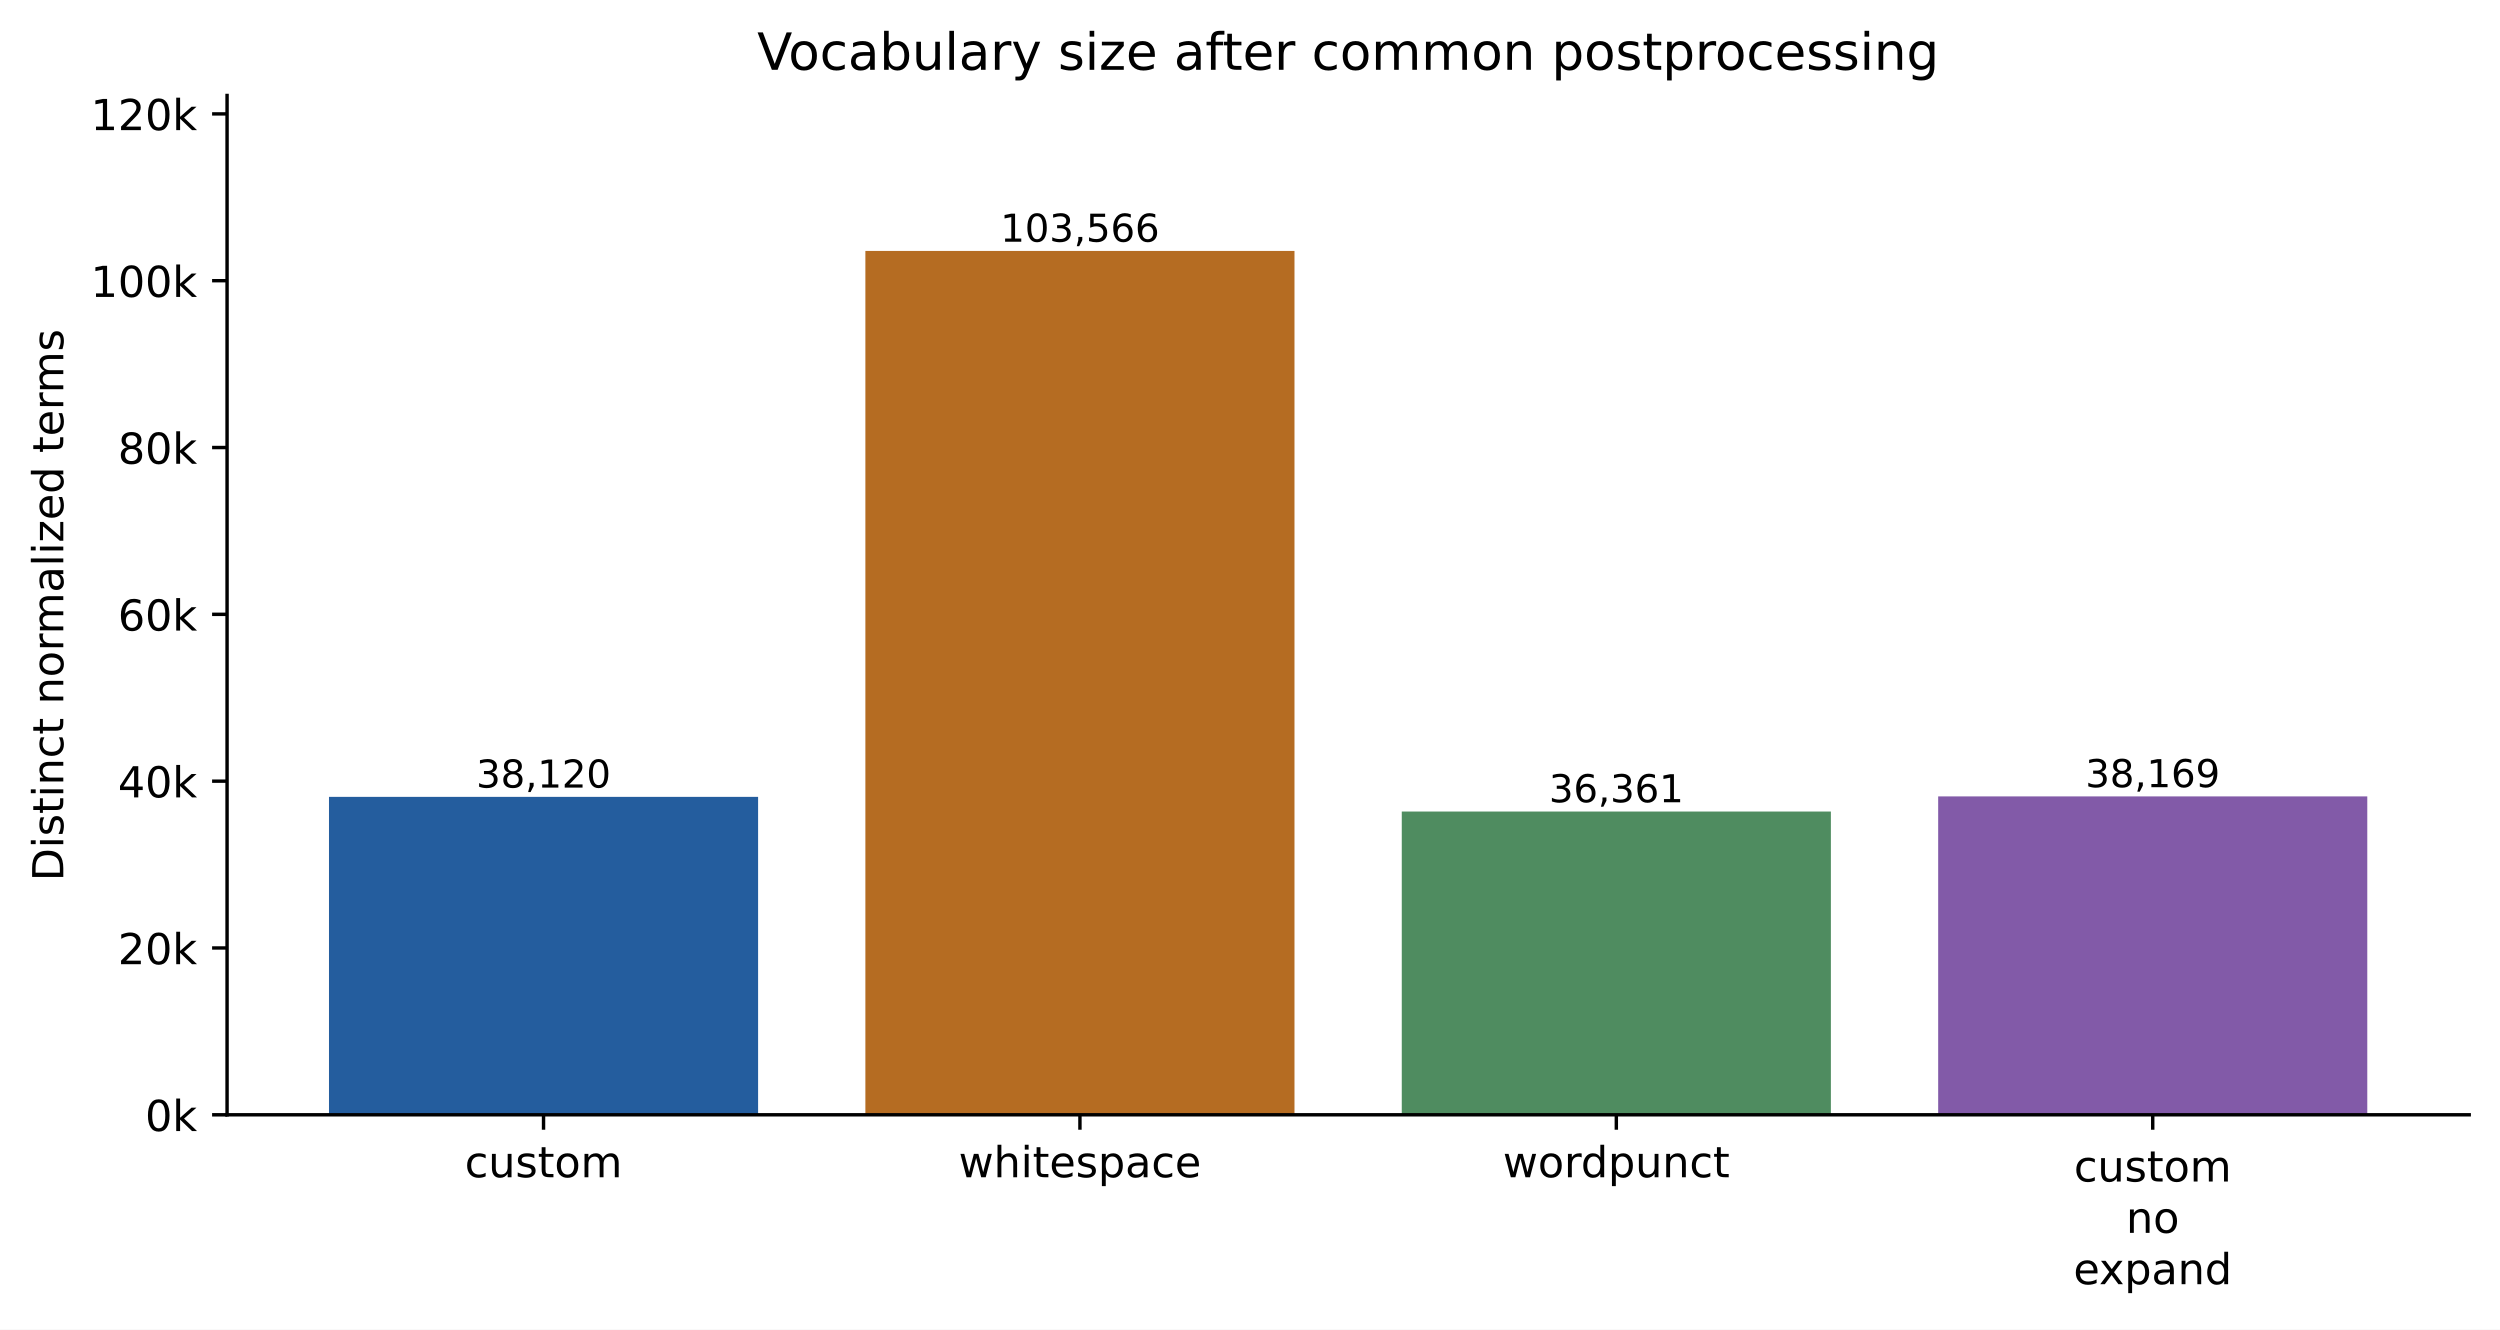
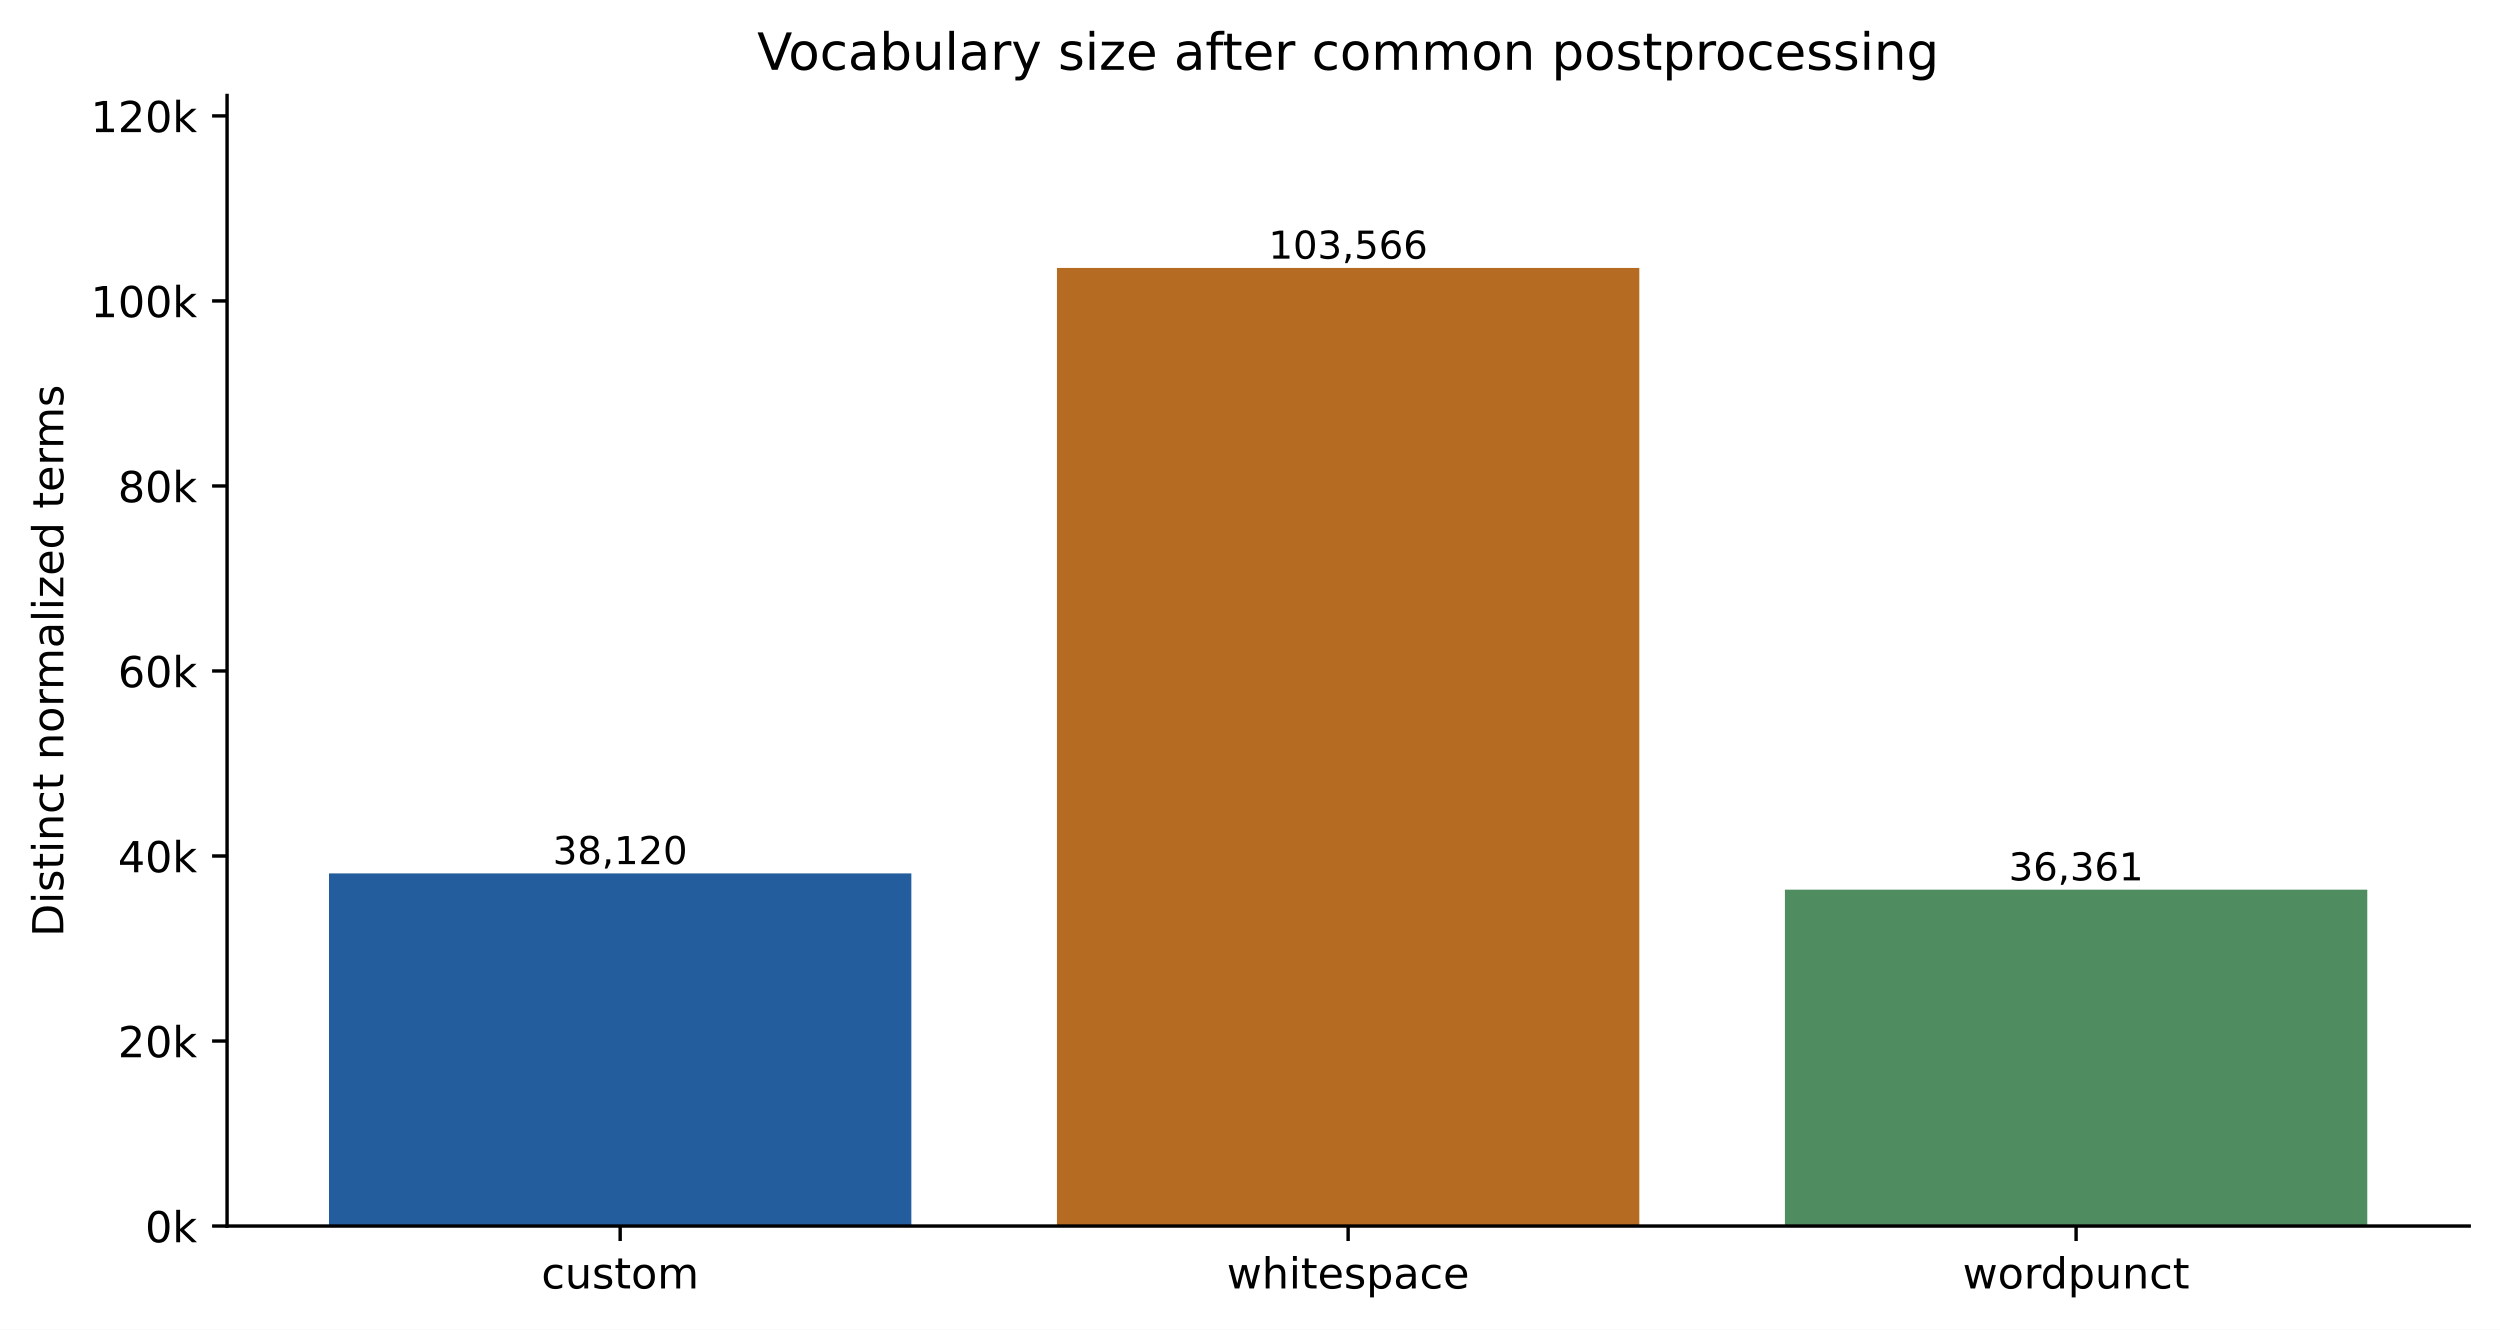
<svg xmlns="http://www.w3.org/2000/svg" xmlns:xlink="http://www.w3.org/1999/xlink" width="584.4pt" height="310.8pt" viewBox="0 0 584.4 310.8" version="1.1">
  <defs>
    <style type="text/css">*{stroke-linejoin: round; stroke-linecap: butt}</style>
  </defs>
  <g id="figure_1">
    <g id="patch_1">
      <path d="M 0 310.8  L 584.4 310.8  L 584.4 0  L 0 0  z " style="fill: #ffffff" />
    </g>
    <g id="axes_1">
      <g id="patch_2">
-         <path d="M 53.079 260.593  L 577.2 260.593  L 577.2 22.318  L 53.079 22.318  z " style="fill: #ffffff" />
+         <path d="M 53.079 286.599  L 577.2 286.599  L 577.2 22.318  L 53.079 22.318  z " style="fill: #ffffff" />
      </g>
      <g id="patch_3">
-         <path d="M 76.903 260.593  L 177.213 260.593  L 177.213 186.268  L 76.903 186.268  z " clip-path="url(#pa00df9e2a7)" style="fill: #245d9e" />
+         <path d="M 76.903 286.599  L 213.038 286.599  L 213.038 204.162  L 76.903 204.162  z " clip-path="url(#paa622f63ce)" style="fill: #245d9e" />
      </g>
      <g id="patch_4">
-         <path d="M 202.29 260.593  L 302.6 260.593  L 302.6 58.665  L 202.29 58.665  z " clip-path="url(#pa00df9e2a7)" style="fill: #b56c22" />
+         <path d="M 247.072 286.599  L 383.207 286.599  L 383.207 62.632  L 247.072 62.632  z " clip-path="url(#paa622f63ce)" style="fill: #b56c22" />
      </g>
      <g id="patch_5">
-         <path d="M 327.678 260.593  L 427.988 260.593  L 427.988 189.698  L 327.678 189.698  z " clip-path="url(#pa00df9e2a7)" style="fill: #4f8c60" />
-       </g>
-       <g id="patch_6">
-         <path d="M 453.066 260.593  L 553.376 260.593  L 553.376 186.173  L 453.066 186.173  z " clip-path="url(#pa00df9e2a7)" style="fill: #825aa8" />
+         <path d="M 417.241 286.599  L 553.376 286.599  L 553.376 207.966  L 417.241 207.966  z " clip-path="url(#paa622f63ce)" style="fill: #4f8c60" />
      </g>
      <g id="matplotlib.axis_1">
        <g id="xtick_1">
          <g id="line2d_1">
            <defs>
              <path id="m5ba30062c0" d="M 0 0  L 0 3.5  " style="stroke: #000000; stroke-width: 0.8" />
            </defs>
            <g>
-               <use xlink:href="#m5ba30062c0" x="127.058" y="260.593" style="stroke: #000000; stroke-width: 0.8" />
+               <use xlink:href="#m5ba30062c0" x="144.97" y="286.599" style="stroke: #000000; stroke-width: 0.8" />
            </g>
          </g>
          <g id="text_1">
-             <g transform="translate(108.6452 275.1905) scale(0.1 -0.1)">
+             <g transform="translate(126.5577 301.1964) scale(0.1 -0.1)">
              <defs>
                <path id="DejaVuSans-46" d="M 3122 3366  L 3122 2828  Q 2878 2963 2633 3030  Q 2388 3097 2138 3097  Q 1578 3097 1268 2742  Q 959 2388 959 1747  Q 959 1106 1268 751  Q 1578 397 2138 397  Q 2388 397 2633 464  Q 2878 531 3122 666  L 3122 134  Q 2881 22 2623 -34  Q 2366 -91 2075 -91  Q 1284 -91 818 406  Q 353 903 353 1747  Q 353 2603 823 3093  Q 1294 3584 2113 3584  Q 2378 3584 2631 3529  Q 2884 3475 3122 3366  z " transform="scale(0.015625)" />
                <path id="DejaVuSans-58" d="M 544 1381  L 544 3500  L 1119 3500  L 1119 1403  Q 1119 906 1312 657  Q 1506 409 1894 409  Q 2359 409 2629 706  Q 2900 1003 2900 1516  L 2900 3500  L 3475 3500  L 3475 0  L 2900 0  L 2900 538  Q 2691 219 2414 64  Q 2138 -91 1772 -91  Q 1169 -91 856 284  Q 544 659 544 1381  z M 1991 3584  L 1991 3584  z " transform="scale(0.015625)" />
                <path id="DejaVuSans-56" d="M 2834 3397  L 2834 2853  Q 2591 2978 2328 3040  Q 2066 3103 1784 3103  Q 1356 3103 1142 2972  Q 928 2841 928 2578  Q 928 2378 1081 2264  Q 1234 2150 1697 2047  L 1894 2003  Q 2506 1872 2764 1633  Q 3022 1394 3022 966  Q 3022 478 2636 193  Q 2250 -91 1575 -91  Q 1294 -91 989 -36  Q 684 19 347 128  L 347 722  Q 666 556 975 473  Q 1284 391 1588 391  Q 1994 391 2212 530  Q 2431 669 2431 922  Q 2431 1156 2273 1281  Q 2116 1406 1581 1522  L 1381 1569  Q 847 1681 609 1914  Q 372 2147 372 2553  Q 372 3047 722 3315  Q 1072 3584 1716 3584  Q 2034 3584 2315 3537  Q 2597 3491 2834 3397  z " transform="scale(0.015625)" />
                <path id="DejaVuSans-57" d="M 1172 4494  L 1172 3500  L 2356 3500  L 2356 3053  L 1172 3053  L 1172 1153  Q 1172 725 1289 603  Q 1406 481 1766 481  L 2356 481  L 2356 0  L 1766 0  Q 1100 0 847 248  Q 594 497 594 1153  L 594 3053  L 172 3053  L 172 3500  L 594 3500  L 594 4494  L 1172 4494  z " transform="scale(0.015625)" />
                <path id="DejaVuSans-52" d="M 1959 3097  Q 1497 3097 1228 2736  Q 959 2375 959 1747  Q 959 1119 1226 758  Q 1494 397 1959 397  Q 2419 397 2687 759  Q 2956 1122 2956 1747  Q 2956 2369 2687 2733  Q 2419 3097 1959 3097  z M 1959 3584  Q 2709 3584 3137 3096  Q 3566 2609 3566 1747  Q 3566 888 3137 398  Q 2709 -91 1959 -91  Q 1206 -91 779 398  Q 353 888 353 1747  Q 353 2609 779 3096  Q 1206 3584 1959 3584  z " transform="scale(0.015625)" />
                <path id="DejaVuSans-50" d="M 3328 2828  Q 3544 3216 3844 3400  Q 4144 3584 4550 3584  Q 5097 3584 5394 3201  Q 5691 2819 5691 2113  L 5691 0  L 5113 0  L 5113 2094  Q 5113 2597 4934 2840  Q 4756 3084 4391 3084  Q 3944 3084 3684 2787  Q 3425 2491 3425 1978  L 3425 0  L 2847 0  L 2847 2094  Q 2847 2600 2669 2842  Q 2491 3084 2119 3084  Q 1678 3084 1418 2786  Q 1159 2488 1159 1978  L 1159 0  L 581 0  L 581 3500  L 1159 3500  L 1159 2956  Q 1356 3278 1631 3431  Q 1906 3584 2284 3584  Q 2666 3584 2933 3390  Q 3200 3197 3328 2828  z " transform="scale(0.015625)" />
              </defs>
              <use xlink:href="#DejaVuSans-46" />
              <use xlink:href="#DejaVuSans-58" transform="translate(54.98438 0)" />
              <use xlink:href="#DejaVuSans-56" transform="translate(118.3594 0)" />
              <use xlink:href="#DejaVuSans-57" transform="translate(170.4531 0)" />
              <use xlink:href="#DejaVuSans-52" transform="translate(209.6562 0)" />
              <use xlink:href="#DejaVuSans-50" transform="translate(270.8438 0)" />
            </g>
          </g>
        </g>
        <g id="xtick_2">
          <g id="line2d_2">
            <g>
-               <use xlink:href="#m5ba30062c0" x="252.445" y="260.593" style="stroke: #000000; stroke-width: 0.8" />
+               <use xlink:href="#m5ba30062c0" x="315.139" y="286.599" style="stroke: #000000; stroke-width: 0.8" />
            </g>
          </g>
          <g id="text_2">
-             <g transform="translate(224.093 275.1913) scale(0.1 -0.1)">
+             <g transform="translate(286.7869 301.1972) scale(0.1 -0.1)">
              <defs>
                <path id="DejaVuSans-5a" d="M 269 3500  L 844 3500  L 1563 769  L 2278 3500  L 2956 3500  L 3675 769  L 4391 3500  L 4966 3500  L 4050 0  L 3372 0  L 2619 2869  L 1863 0  L 1184 0  L 269 3500  z " transform="scale(0.015625)" />
                <path id="DejaVuSans-4b" d="M 3513 2113  L 3513 0  L 2938 0  L 2938 2094  Q 2938 2591 2744 2837  Q 2550 3084 2163 3084  Q 1697 3084 1428 2787  Q 1159 2491 1159 1978  L 1159 0  L 581 0  L 581 4863  L 1159 4863  L 1159 2956  Q 1366 3272 1645 3428  Q 1925 3584 2291 3584  Q 2894 3584 3203 3211  Q 3513 2838 3513 2113  z " transform="scale(0.015625)" />
                <path id="DejaVuSans-4c" d="M 603 3500  L 1178 3500  L 1178 0  L 603 0  L 603 3500  z M 603 4863  L 1178 4863  L 1178 4134  L 603 4134  L 603 4863  z " transform="scale(0.015625)" />
                <path id="DejaVuSans-48" d="M 3597 1894  L 3597 1613  L 953 1613  Q 991 1019 1311 708  Q 1631 397 2203 397  Q 2534 397 2845 478  Q 3156 559 3463 722  L 3463 178  Q 3153 47 2828 -22  Q 2503 -91 2169 -91  Q 1331 -91 842 396  Q 353 884 353 1716  Q 353 2575 817 3079  Q 1281 3584 2069 3584  Q 2775 3584 3186 3129  Q 3597 2675 3597 1894  z M 3022 2063  Q 3016 2534 2758 2815  Q 2500 3097 2075 3097  Q 1594 3097 1305 2825  Q 1016 2553 972 2059  L 3022 2063  z " transform="scale(0.015625)" />
                <path id="DejaVuSans-53" d="M 1159 525  L 1159 -1331  L 581 -1331  L 581 3500  L 1159 3500  L 1159 2969  Q 1341 3281 1617 3432  Q 1894 3584 2278 3584  Q 2916 3584 3314 3078  Q 3713 2572 3713 1747  Q 3713 922 3314 415  Q 2916 -91 2278 -91  Q 1894 -91 1617 61  Q 1341 213 1159 525  z M 3116 1747  Q 3116 2381 2855 2742  Q 2594 3103 2138 3103  Q 1681 3103 1420 2742  Q 1159 2381 1159 1747  Q 1159 1113 1420 752  Q 1681 391 2138 391  Q 2594 391 2855 752  Q 3116 1113 3116 1747  z " transform="scale(0.015625)" />
                <path id="DejaVuSans-44" d="M 2194 1759  Q 1497 1759 1228 1600  Q 959 1441 959 1056  Q 959 750 1161 570  Q 1363 391 1709 391  Q 2188 391 2477 730  Q 2766 1069 2766 1631  L 2766 1759  L 2194 1759  z M 3341 1997  L 3341 0  L 2766 0  L 2766 531  Q 2569 213 2275 61  Q 1981 -91 1556 -91  Q 1019 -91 701 211  Q 384 513 384 1019  Q 384 1609 779 1909  Q 1175 2209 1959 2209  L 2766 2209  L 2766 2266  Q 2766 2663 2505 2880  Q 2244 3097 1772 3097  Q 1472 3097 1187 3025  Q 903 2953 641 2809  L 641 3341  Q 956 3463 1253 3523  Q 1550 3584 1831 3584  Q 2591 3584 2966 3190  Q 3341 2797 3341 1997  z " transform="scale(0.015625)" />
              </defs>
              <use xlink:href="#DejaVuSans-5a" />
              <use xlink:href="#DejaVuSans-4b" transform="translate(81.78125 0)" />
              <use xlink:href="#DejaVuSans-4c" transform="translate(145.1562 0)" />
              <use xlink:href="#DejaVuSans-57" transform="translate(172.9375 0)" />
              <use xlink:href="#DejaVuSans-48" transform="translate(212.1406 0)" />
              <use xlink:href="#DejaVuSans-56" transform="translate(273.6719 0)" />
              <use xlink:href="#DejaVuSans-53" transform="translate(325.7656 0)" />
              <use xlink:href="#DejaVuSans-44" transform="translate(389.25 0)" />
              <use xlink:href="#DejaVuSans-46" transform="translate(450.5312 0)" />
              <use xlink:href="#DejaVuSans-48" transform="translate(505.5156 0)" />
            </g>
          </g>
        </g>
        <g id="xtick_3">
          <g id="line2d_3">
            <g>
-               <use xlink:href="#m5ba30062c0" x="377.833" y="260.593" style="stroke: #000000; stroke-width: 0.8" />
+               <use xlink:href="#m5ba30062c0" x="485.308" y="286.599" style="stroke: #000000; stroke-width: 0.8" />
            </g>
          </g>
          <g id="text_3">
-             <g transform="translate(351.3213 275.1913) scale(0.1 -0.1)">
+             <g transform="translate(458.7965 301.1972) scale(0.1 -0.1)">
              <defs>
                <path id="DejaVuSans-55" d="M 2631 2963  Q 2534 3019 2420 3045  Q 2306 3072 2169 3072  Q 1681 3072 1420 2755  Q 1159 2438 1159 1844  L 1159 0  L 581 0  L 581 3500  L 1159 3500  L 1159 2956  Q 1341 3275 1631 3429  Q 1922 3584 2338 3584  Q 2397 3584 2469 3576  Q 2541 3569 2628 3553  L 2631 2963  z " transform="scale(0.015625)" />
                <path id="DejaVuSans-47" d="M 2906 2969  L 2906 4863  L 3481 4863  L 3481 0  L 2906 0  L 2906 525  Q 2725 213 2448 61  Q 2172 -91 1784 -91  Q 1150 -91 751 415  Q 353 922 353 1747  Q 353 2572 751 3078  Q 1150 3584 1784 3584  Q 2172 3584 2448 3432  Q 2725 3281 2906 2969  z M 947 1747  Q 947 1113 1208 752  Q 1469 391 1925 391  Q 2381 391 2643 752  Q 2906 1113 2906 1747  Q 2906 2381 2643 2742  Q 2381 3103 1925 3103  Q 1469 3103 1208 2742  Q 947 2381 947 1747  z " transform="scale(0.015625)" />
                <path id="DejaVuSans-51" d="M 3513 2113  L 3513 0  L 2938 0  L 2938 2094  Q 2938 2591 2744 2837  Q 2550 3084 2163 3084  Q 1697 3084 1428 2787  Q 1159 2491 1159 1978  L 1159 0  L 581 0  L 581 3500  L 1159 3500  L 1159 2956  Q 1366 3272 1645 3428  Q 1925 3584 2291 3584  Q 2894 3584 3203 3211  Q 3513 2838 3513 2113  z " transform="scale(0.015625)" />
              </defs>
              <use xlink:href="#DejaVuSans-5a" />
              <use xlink:href="#DejaVuSans-52" transform="translate(81.78125 0)" />
              <use xlink:href="#DejaVuSans-55" transform="translate(142.9688 0)" />
              <use xlink:href="#DejaVuSans-47" transform="translate(182.3281 0)" />
              <use xlink:href="#DejaVuSans-53" transform="translate(245.8125 0)" />
              <use xlink:href="#DejaVuSans-58" transform="translate(309.2969 0)" />
              <use xlink:href="#DejaVuSans-51" transform="translate(372.6719 0)" />
              <use xlink:href="#DejaVuSans-46" transform="translate(436.0469 0)" />
              <use xlink:href="#DejaVuSans-57" transform="translate(491.0312 0)" />
            </g>
          </g>
        </g>
-         <g id="xtick_4">
-           <g id="line2d_4">
-             <g>
-               <use xlink:href="#m5ba30062c0" x="503.221" y="260.593" style="stroke: #000000; stroke-width: 0.8" />
-             </g>
-           </g>
-           <g id="text_4">
-             <g transform="translate(484.8083 276.1915) scale(0.1 -0.1)">
-               <use xlink:href="#DejaVuSans-46" />
-               <use xlink:href="#DejaVuSans-58" transform="translate(54.98438 0)" />
-               <use xlink:href="#DejaVuSans-56" transform="translate(118.3594 0)" />
-               <use xlink:href="#DejaVuSans-57" transform="translate(170.4531 0)" />
-               <use xlink:href="#DejaVuSans-52" transform="translate(209.6562 0)" />
-               <use xlink:href="#DejaVuSans-50" transform="translate(270.8438 0)" />
-             </g>
-             <g transform="translate(496.9926 288.1935) scale(0.1 -0.1)">
-               <use xlink:href="#DejaVuSans-51" />
-               <use xlink:href="#DejaVuSans-52" transform="translate(63.375 0)" />
-             </g>
-             <g transform="translate(484.6911 300.1962) scale(0.1 -0.1)">
-               <defs>
-                 <path id="DejaVuSans-5b" d="M 3513 3500  L 2247 1797  L 3578 0  L 2900 0  L 1881 1375  L 863 0  L 184 0  L 1544 1831  L 300 3500  L 978 3500  L 1906 2253  L 2834 3500  L 3513 3500  z " transform="scale(0.015625)" />
-               </defs>
-               <use xlink:href="#DejaVuSans-48" />
-               <use xlink:href="#DejaVuSans-5b" transform="translate(59.78125 0)" />
-               <use xlink:href="#DejaVuSans-53" transform="translate(118.9688 0)" />
-               <use xlink:href="#DejaVuSans-44" transform="translate(182.4531 0)" />
-               <use xlink:href="#DejaVuSans-51" transform="translate(243.7344 0)" />
-               <use xlink:href="#DejaVuSans-47" transform="translate(307.1094 0)" />
-             </g>
-           </g>
-         </g>
      </g>
      <g id="matplotlib.axis_2">
        <g id="ytick_1">
-           <g id="line2d_5">
+           <g id="line2d_4">
            <defs>
              <path id="m4e34b0a380" d="M 0 0  L -3.5 0  " style="stroke: #000000; stroke-width: 0.8" />
            </defs>
            <g>
-               <use xlink:href="#m4e34b0a380" x="53.079" y="260.593" style="stroke: #000000; stroke-width: 0.8" />
-             </g>
-           </g>
-           <g id="text_5">
-             <g transform="translate(33.92578 264.3921) scale(0.1 -0.1)">
+               <use xlink:href="#m4e34b0a380" x="53.079" y="286.599" style="stroke: #000000; stroke-width: 0.8" />
+             </g>
+           </g>
+           <g id="text_4">
+             <g transform="translate(33.92578 290.398) scale(0.1 -0.1)">
              <defs>
                <path id="DejaVuSans-13" d="M 2034 4250  Q 1547 4250 1301 3770  Q 1056 3291 1056 2328  Q 1056 1369 1301 889  Q 1547 409 2034 409  Q 2525 409 2770 889  Q 3016 1369 3016 2328  Q 3016 3291 2770 3770  Q 2525 4250 2034 4250  z M 2034 4750  Q 2819 4750 3233 4129  Q 3647 3509 3647 2328  Q 3647 1150 3233 529  Q 2819 -91 2034 -91  Q 1250 -91 836 529  Q 422 1150 422 2328  Q 422 3509 836 4129  Q 1250 4750 2034 4750  z " transform="scale(0.015625)" />
                <path id="DejaVuSans-4e" d="M 581 4863  L 1159 4863  L 1159 1991  L 2875 3500  L 3609 3500  L 1753 1863  L 3688 0  L 2938 0  L 1159 1709  L 1159 0  L 581 0  L 581 4863  z " transform="scale(0.015625)" />
              </defs>
              <use xlink:href="#DejaVuSans-13" />
              <use xlink:href="#DejaVuSans-4e" transform="translate(63.625 0)" />
            </g>
          </g>
        </g>
        <g id="ytick_2">
+           <g id="line2d_5">
+             <g>
+               <use xlink:href="#m4e34b0a380" x="53.079" y="243.348" style="stroke: #000000; stroke-width: 0.8" />
+             </g>
+           </g>
+           <g id="text_5">
+             <g transform="translate(27.56328 247.147) scale(0.1 -0.1)">
+               <defs>
+                 <path id="DejaVuSans-15" d="M 1228 531  L 3431 531  L 3431 0  L 469 0  L 469 531  Q 828 903 1448 1529  Q 2069 2156 2228 2338  Q 2531 2678 2651 2914  Q 2772 3150 2772 3378  Q 2772 3750 2511 3984  Q 2250 4219 1831 4219  Q 1534 4219 1204 4116  Q 875 4013 500 3803  L 500 4441  Q 881 4594 1212 4672  Q 1544 4750 1819 4750  Q 2544 4750 2975 4387  Q 3406 4025 3406 3419  Q 3406 3131 3298 2873  Q 3191 2616 2906 2266  Q 2828 2175 2409 1742  Q 1991 1309 1228 531  z " transform="scale(0.015625)" />
+               </defs>
+               <use xlink:href="#DejaVuSans-15" />
+               <use xlink:href="#DejaVuSans-13" transform="translate(63.625 0)" />
+               <use xlink:href="#DejaVuSans-4e" transform="translate(127.25 0)" />
+             </g>
+           </g>
+         </g>
+         <g id="ytick_3">
          <g id="line2d_6">
            <g>
-               <use xlink:href="#m4e34b0a380" x="53.079" y="221.598" style="stroke: #000000; stroke-width: 0.8" />
+               <use xlink:href="#m4e34b0a380" x="53.079" y="200.097" style="stroke: #000000; stroke-width: 0.8" />
            </g>
          </g>
          <g id="text_6">
-             <g transform="translate(27.56328 225.3971) scale(0.1 -0.1)">
-               <defs>
-                 <path id="DejaVuSans-15" d="M 1228 531  L 3431 531  L 3431 0  L 469 0  L 469 531  Q 828 903 1448 1529  Q 2069 2156 2228 2338  Q 2531 2678 2651 2914  Q 2772 3150 2772 3378  Q 2772 3750 2511 3984  Q 2250 4219 1831 4219  Q 1534 4219 1204 4116  Q 875 4013 500 3803  L 500 4441  Q 881 4594 1212 4672  Q 1544 4750 1819 4750  Q 2544 4750 2975 4387  Q 3406 4025 3406 3419  Q 3406 3131 3298 2873  Q 3191 2616 2906 2266  Q 2828 2175 2409 1742  Q 1991 1309 1228 531  z " transform="scale(0.015625)" />
-               </defs>
-               <use xlink:href="#DejaVuSans-15" />
+             <g transform="translate(27.56328 203.896) scale(0.1 -0.1)">
+               <defs>
+                 <path id="DejaVuSans-17" d="M 2419 4116  L 825 1625  L 2419 1625  L 2419 4116  z M 2253 4666  L 3047 4666  L 3047 1625  L 3713 1625  L 3713 1100  L 3047 1100  L 3047 0  L 2419 0  L 2419 1100  L 313 1100  L 313 1709  L 2253 4666  z " transform="scale(0.015625)" />
+               </defs>
+               <use xlink:href="#DejaVuSans-17" />
              <use xlink:href="#DejaVuSans-13" transform="translate(63.625 0)" />
              <use xlink:href="#DejaVuSans-4e" transform="translate(127.25 0)" />
            </g>
          </g>
        </g>
-         <g id="ytick_3">
+         <g id="ytick_4">
          <g id="line2d_7">
            <g>
-               <use xlink:href="#m4e34b0a380" x="53.079" y="182.603" style="stroke: #000000; stroke-width: 0.8" />
+               <use xlink:href="#m4e34b0a380" x="53.079" y="156.846" style="stroke: #000000; stroke-width: 0.8" />
            </g>
          </g>
          <g id="text_7">
-             <g transform="translate(27.56328 186.4021) scale(0.1 -0.1)">
-               <defs>
-                 <path id="DejaVuSans-17" d="M 2419 4116  L 825 1625  L 2419 1625  L 2419 4116  z M 2253 4666  L 3047 4666  L 3047 1625  L 3713 1625  L 3713 1100  L 3047 1100  L 3047 0  L 2419 0  L 2419 1100  L 313 1100  L 313 1709  L 2253 4666  z " transform="scale(0.015625)" />
-               </defs>
-               <use xlink:href="#DejaVuSans-17" />
+             <g transform="translate(27.56328 160.645) scale(0.1 -0.1)">
+               <defs>
+                 <path id="DejaVuSans-19" d="M 2113 2584  Q 1688 2584 1439 2293  Q 1191 2003 1191 1497  Q 1191 994 1439 701  Q 1688 409 2113 409  Q 2538 409 2786 701  Q 3034 994 3034 1497  Q 3034 2003 2786 2293  Q 2538 2584 2113 2584  z M 3366 4563  L 3366 3988  Q 3128 4100 2886 4159  Q 2644 4219 2406 4219  Q 1781 4219 1451 3797  Q 1122 3375 1075 2522  Q 1259 2794 1537 2939  Q 1816 3084 2150 3084  Q 2853 3084 3261 2657  Q 3669 2231 3669 1497  Q 3669 778 3244 343  Q 2819 -91 2113 -91  Q 1303 -91 875 529  Q 447 1150 447 2328  Q 447 3434 972 4092  Q 1497 4750 2381 4750  Q 2619 4750 2861 4703  Q 3103 4656 3366 4563  z " transform="scale(0.015625)" />
+               </defs>
+               <use xlink:href="#DejaVuSans-19" />
              <use xlink:href="#DejaVuSans-13" transform="translate(63.625 0)" />
              <use xlink:href="#DejaVuSans-4e" transform="translate(127.25 0)" />
            </g>
          </g>
        </g>
-         <g id="ytick_4">
+         <g id="ytick_5">
          <g id="line2d_8">
            <g>
-               <use xlink:href="#m4e34b0a380" x="53.079" y="143.608" style="stroke: #000000; stroke-width: 0.8" />
+               <use xlink:href="#m4e34b0a380" x="53.079" y="113.595" style="stroke: #000000; stroke-width: 0.8" />
            </g>
          </g>
          <g id="text_8">
-             <g transform="translate(27.56328 147.4071) scale(0.1 -0.1)">
-               <defs>
-                 <path id="DejaVuSans-19" d="M 2113 2584  Q 1688 2584 1439 2293  Q 1191 2003 1191 1497  Q 1191 994 1439 701  Q 1688 409 2113 409  Q 2538 409 2786 701  Q 3034 994 3034 1497  Q 3034 2003 2786 2293  Q 2538 2584 2113 2584  z M 3366 4563  L 3366 3988  Q 3128 4100 2886 4159  Q 2644 4219 2406 4219  Q 1781 4219 1451 3797  Q 1122 3375 1075 2522  Q 1259 2794 1537 2939  Q 1816 3084 2150 3084  Q 2853 3084 3261 2657  Q 3669 2231 3669 1497  Q 3669 778 3244 343  Q 2819 -91 2113 -91  Q 1303 -91 875 529  Q 447 1150 447 2328  Q 447 3434 972 4092  Q 1497 4750 2381 4750  Q 2619 4750 2861 4703  Q 3103 4656 3366 4563  z " transform="scale(0.015625)" />
-               </defs>
-               <use xlink:href="#DejaVuSans-19" />
+             <g transform="translate(27.56328 117.394) scale(0.1 -0.1)">
+               <defs>
+                 <path id="DejaVuSans-1b" d="M 2034 2216  Q 1584 2216 1326 1975  Q 1069 1734 1069 1313  Q 1069 891 1326 650  Q 1584 409 2034 409  Q 2484 409 2743 651  Q 3003 894 3003 1313  Q 3003 1734 2745 1975  Q 2488 2216 2034 2216  z M 1403 2484  Q 997 2584 770 2862  Q 544 3141 544 3541  Q 544 4100 942 4425  Q 1341 4750 2034 4750  Q 2731 4750 3128 4425  Q 3525 4100 3525 3541  Q 3525 3141 3298 2862  Q 3072 2584 2669 2484  Q 3125 2378 3379 2068  Q 3634 1759 3634 1313  Q 3634 634 3220 271  Q 2806 -91 2034 -91  Q 1263 -91 848 271  Q 434 634 434 1313  Q 434 1759 690 2068  Q 947 2378 1403 2484  z M 1172 3481  Q 1172 3119 1398 2916  Q 1625 2713 2034 2713  Q 2441 2713 2670 2916  Q 2900 3119 2900 3481  Q 2900 3844 2670 4047  Q 2441 4250 2034 4250  Q 1625 4250 1398 4047  Q 1172 3844 1172 3481  z " transform="scale(0.015625)" />
+               </defs>
+               <use xlink:href="#DejaVuSans-1b" />
              <use xlink:href="#DejaVuSans-13" transform="translate(63.625 0)" />
              <use xlink:href="#DejaVuSans-4e" transform="translate(127.25 0)" />
            </g>
          </g>
        </g>
-         <g id="ytick_5">
+         <g id="ytick_6">
          <g id="line2d_9">
            <g>
-               <use xlink:href="#m4e34b0a380" x="53.079" y="104.613" style="stroke: #000000; stroke-width: 0.8" />
+               <use xlink:href="#m4e34b0a380" x="53.079" y="70.344" style="stroke: #000000; stroke-width: 0.8" />
            </g>
          </g>
          <g id="text_9">
-             <g transform="translate(27.56328 108.4121) scale(0.1 -0.1)">
-               <defs>
-                 <path id="DejaVuSans-1b" d="M 2034 2216  Q 1584 2216 1326 1975  Q 1069 1734 1069 1313  Q 1069 891 1326 650  Q 1584 409 2034 409  Q 2484 409 2743 651  Q 3003 894 3003 1313  Q 3003 1734 2745 1975  Q 2488 2216 2034 2216  z M 1403 2484  Q 997 2584 770 2862  Q 544 3141 544 3541  Q 544 4100 942 4425  Q 1341 4750 2034 4750  Q 2731 4750 3128 4425  Q 3525 4100 3525 3541  Q 3525 3141 3298 2862  Q 3072 2584 2669 2484  Q 3125 2378 3379 2068  Q 3634 1759 3634 1313  Q 3634 634 3220 271  Q 2806 -91 2034 -91  Q 1263 -91 848 271  Q 434 634 434 1313  Q 434 1759 690 2068  Q 947 2378 1403 2484  z M 1172 3481  Q 1172 3119 1398 2916  Q 1625 2713 2034 2713  Q 2441 2713 2670 2916  Q 2900 3119 2900 3481  Q 2900 3844 2670 4047  Q 2441 4250 2034 4250  Q 1625 4250 1398 4047  Q 1172 3844 1172 3481  z " transform="scale(0.015625)" />
-               </defs>
-               <use xlink:href="#DejaVuSans-1b" />
-               <use xlink:href="#DejaVuSans-13" transform="translate(63.625 0)" />
-               <use xlink:href="#DejaVuSans-4e" transform="translate(127.25 0)" />
-             </g>
-           </g>
-         </g>
-         <g id="ytick_6">
-           <g id="line2d_10">
-             <g>
-               <use xlink:href="#m4e34b0a380" x="53.079" y="65.618" style="stroke: #000000; stroke-width: 0.8" />
-             </g>
-           </g>
-           <g id="text_10">
-             <g transform="translate(21.20078 69.41715) scale(0.1 -0.1)">
+             <g transform="translate(21.20078 74.14299) scale(0.1 -0.1)">
              <defs>
                <path id="DejaVuSans-14" d="M 794 531  L 1825 531  L 1825 4091  L 703 3866  L 703 4441  L 1819 4666  L 2450 4666  L 2450 531  L 3481 531  L 3481 0  L 794 0  L 794 531  z " transform="scale(0.015625)" />
              </defs>
              <use xlink:href="#DejaVuSans-14" />
              <use xlink:href="#DejaVuSans-13" transform="translate(63.625 0)" />
              <use xlink:href="#DejaVuSans-13" transform="translate(127.25 0)" />
              <use xlink:href="#DejaVuSans-4e" transform="translate(190.875 0)" />
            </g>
          </g>
        </g>
        <g id="ytick_7">
-           <g id="line2d_11">
-             <g>
-               <use xlink:href="#m4e34b0a380" x="53.079" y="26.623" style="stroke: #000000; stroke-width: 0.8" />
-             </g>
-           </g>
-           <g id="text_11">
-             <g transform="translate(21.20078 30.42216) scale(0.1 -0.1)">
+           <g id="line2d_10">
+             <g>
+               <use xlink:href="#m4e34b0a380" x="53.079" y="27.093" style="stroke: #000000; stroke-width: 0.8" />
+             </g>
+           </g>
+           <g id="text_10">
+             <g transform="translate(21.20078 30.89199) scale(0.1 -0.1)">
              <use xlink:href="#DejaVuSans-14" />
              <use xlink:href="#DejaVuSans-15" transform="translate(63.625 0)" />
              <use xlink:href="#DejaVuSans-13" transform="translate(127.25 0)" />
              <use xlink:href="#DejaVuSans-4e" transform="translate(190.875 0)" />
            </g>
          </g>
        </g>
-         <g id="text_12">
-           <g transform="translate(14.79844 205.968) rotate(-90) scale(0.1 -0.1)">
+         <g id="text_11">
+           <g transform="translate(14.79844 218.9709) rotate(-90) scale(0.1 -0.1)">
            <defs>
              <path id="DejaVuSans-27" d="M 1259 4147  L 1259 519  L 2022 519  Q 2988 519 3436 956  Q 3884 1394 3884 2338  Q 3884 3275 3436 3711  Q 2988 4147 2022 4147  L 1259 4147  z M 628 4666  L 1925 4666  Q 3281 4666 3915 4102  Q 4550 3538 4550 2338  Q 4550 1131 3912 565  Q 3275 0 1925 0  L 628 0  L 628 4666  z " transform="scale(0.015625)" />
              <path id="DejaVuSans-3" transform="scale(0.015625)" />
              <path id="DejaVuSans-4f" d="M 603 4863  L 1178 4863  L 1178 0  L 603 0  L 603 4863  z " transform="scale(0.015625)" />
              <path id="DejaVuSans-5d" d="M 353 3500  L 3084 3500  L 3084 2975  L 922 459  L 3084 459  L 3084 0  L 275 0  L 275 525  L 2438 3041  L 353 3041  L 353 3500  z " transform="scale(0.015625)" />
            </defs>
            <use xlink:href="#DejaVuSans-27" />
            <use xlink:href="#DejaVuSans-4c" transform="translate(77 0)" />
            <use xlink:href="#DejaVuSans-56" transform="translate(104.7812 0)" />
            <use xlink:href="#DejaVuSans-57" transform="translate(156.875 0)" />
            <use xlink:href="#DejaVuSans-4c" transform="translate(196.0781 0)" />
            <use xlink:href="#DejaVuSans-51" transform="translate(223.8594 0)" />
            <use xlink:href="#DejaVuSans-46" transform="translate(287.2344 0)" />
            <use xlink:href="#DejaVuSans-57" transform="translate(342.2188 0)" />
            <use xlink:href="#DejaVuSans-3" transform="translate(381.4219 0)" />
            <use xlink:href="#DejaVuSans-51" transform="translate(413.2031 0)" />
            <use xlink:href="#DejaVuSans-52" transform="translate(476.5781 0)" />
            <use xlink:href="#DejaVuSans-55" transform="translate(537.7656 0)" />
            <use xlink:href="#DejaVuSans-50" transform="translate(577.125 0)" />
            <use xlink:href="#DejaVuSans-44" transform="translate(674.5312 0)" />
            <use xlink:href="#DejaVuSans-4f" transform="translate(735.8125 0)" />
            <use xlink:href="#DejaVuSans-4c" transform="translate(763.5938 0)" />
            <use xlink:href="#DejaVuSans-5d" transform="translate(791.375 0)" />
            <use xlink:href="#DejaVuSans-48" transform="translate(843.8594 0)" />
            <use xlink:href="#DejaVuSans-47" transform="translate(905.3906 0)" />
            <use xlink:href="#DejaVuSans-3" transform="translate(968.875 0)" />
            <use xlink:href="#DejaVuSans-57" transform="translate(1000.656 0)" />
            <use xlink:href="#DejaVuSans-48" transform="translate(1039.859 0)" />
            <use xlink:href="#DejaVuSans-55" transform="translate(1101.391 0)" />
            <use xlink:href="#DejaVuSans-50" transform="translate(1140.75 0)" />
            <use xlink:href="#DejaVuSans-56" transform="translate(1238.156 0)" />
          </g>
        </g>
      </g>
+       <g id="patch_6">
+         <path d="M 53.079 286.599  L 53.079 22.318  " style="fill: none; stroke: #000000; stroke-width: 0.8; stroke-linejoin: miter; stroke-linecap: square" />
+       </g>
      <g id="patch_7">
-         <path d="M 53.079 260.593  L 53.079 22.318  " style="fill: none; stroke: #000000; stroke-width: 0.8; stroke-linejoin: miter; stroke-linecap: square" />
-       </g>
-       <g id="patch_8">
-         <path d="M 53.079 260.593  L 577.2 260.593  " style="fill: none; stroke: #000000; stroke-width: 0.8; stroke-linejoin: miter; stroke-linecap: square" />
-       </g>
-       <g id="text_13">
-         <g transform="translate(111.3119 184.1063) scale(0.09 -0.09)">
+         <path d="M 53.079 286.599  L 577.2 286.599  " style="fill: none; stroke: #000000; stroke-width: 0.8; stroke-linejoin: miter; stroke-linecap: square" />
+       </g>
+       <g id="text_12">
+         <g transform="translate(129.2244 202.0002) scale(0.09 -0.09)">
          <defs>
            <path id="DejaVuSans-16" d="M 2597 2516  Q 3050 2419 3304 2112  Q 3559 1806 3559 1356  Q 3559 666 3084 287  Q 2609 -91 1734 -91  Q 1441 -91 1130 -33  Q 819 25 488 141  L 488 750  Q 750 597 1062 519  Q 1375 441 1716 441  Q 2309 441 2620 675  Q 2931 909 2931 1356  Q 2931 1769 2642 2001  Q 2353 2234 1838 2234  L 1294 2234  L 1294 2753  L 1863 2753  Q 2328 2753 2575 2939  Q 2822 3125 2822 3475  Q 2822 3834 2567 4026  Q 2313 4219 1838 4219  Q 1578 4219 1281 4162  Q 984 4106 628 3988  L 628 4550  Q 988 4650 1302 4700  Q 1616 4750 1894 4750  Q 2613 4750 3031 4423  Q 3450 4097 3450 3541  Q 3450 3153 3228 2886  Q 3006 2619 2597 2516  z " transform="scale(0.015625)" />
            <path id="DejaVuSans-f" d="M 750 794  L 1409 794  L 1409 256  L 897 -744  L 494 -744  L 750 256  L 750 794  z " transform="scale(0.015625)" />
          </defs>
          <use xlink:href="#DejaVuSans-16" />
          <use xlink:href="#DejaVuSans-1b" transform="translate(63.625 0)" />
          <use xlink:href="#DejaVuSans-f" transform="translate(127.25 0)" />
          <use xlink:href="#DejaVuSans-14" transform="translate(159.0312 0)" />
          <use xlink:href="#DejaVuSans-15" transform="translate(222.6562 0)" />
          <use xlink:href="#DejaVuSans-13" transform="translate(286.2812 0)" />
        </g>
      </g>
-       <g id="text_14">
-         <g transform="translate(233.8365 56.50301) scale(0.09 -0.09)">
+       <g id="text_13">
+         <g transform="translate(296.5303 60.47001) scale(0.09 -0.09)">
          <defs>
            <path id="DejaVuSans-18" d="M 691 4666  L 3169 4666  L 3169 4134  L 1269 4134  L 1269 2991  Q 1406 3038 1543 3061  Q 1681 3084 1819 3084  Q 2600 3084 3056 2656  Q 3513 2228 3513 1497  Q 3513 744 3044 326  Q 2575 -91 1722 -91  Q 1428 -91 1123 -41  Q 819 9 494 109  L 494 744  Q 775 591 1075 516  Q 1375 441 1709 441  Q 2250 441 2565 725  Q 2881 1009 2881 1497  Q 2881 1984 2565 2268  Q 2250 2553 1709 2553  Q 1456 2553 1204 2497  Q 953 2441 691 2322  L 691 4666  z " transform="scale(0.015625)" />
          </defs>
          <use xlink:href="#DejaVuSans-14" />
          <use xlink:href="#DejaVuSans-13" transform="translate(63.625 0)" />
          <use xlink:href="#DejaVuSans-16" transform="translate(127.25 0)" />
          <use xlink:href="#DejaVuSans-f" transform="translate(190.875 0)" />
          <use xlink:href="#DejaVuSans-18" transform="translate(222.6562 0)" />
          <use xlink:href="#DejaVuSans-19" transform="translate(286.2812 0)" />
          <use xlink:href="#DejaVuSans-19" transform="translate(349.9062 0)" />
        </g>
      </g>
-       <g id="text_15">
-         <g transform="translate(362.0873 187.5359) scale(0.09 -0.09)">
+       <g id="text_14">
+         <g transform="translate(469.5625 205.8042) scale(0.09 -0.09)">
          <use xlink:href="#DejaVuSans-16" />
          <use xlink:href="#DejaVuSans-19" transform="translate(63.625 0)" />
          <use xlink:href="#DejaVuSans-f" transform="translate(127.25 0)" />
          <use xlink:href="#DejaVuSans-16" transform="translate(159.0312 0)" />
          <use xlink:href="#DejaVuSans-19" transform="translate(222.6562 0)" />
          <use xlink:href="#DejaVuSans-14" transform="translate(286.2812 0)" />
        </g>
      </g>
-       <g id="text_16">
-         <g transform="translate(487.475 184.0108) scale(0.09 -0.09)">
-           <defs>
-             <path id="DejaVuSans-1c" d="M 703 97  L 703 672  Q 941 559 1184 500  Q 1428 441 1663 441  Q 2288 441 2617 861  Q 2947 1281 2994 2138  Q 2813 1869 2534 1725  Q 2256 1581 1919 1581  Q 1219 1581 811 2004  Q 403 2428 403 3163  Q 403 3881 828 4315  Q 1253 4750 1959 4750  Q 2769 4750 3195 4129  Q 3622 3509 3622 2328  Q 3622 1225 3098 567  Q 2575 -91 1691 -91  Q 1453 -91 1209 -44  Q 966 3 703 97  z M 1959 2075  Q 2384 2075 2632 2365  Q 2881 2656 2881 3163  Q 2881 3666 2632 3958  Q 2384 4250 1959 4250  Q 1534 4250 1286 3958  Q 1038 3666 1038 3163  Q 1038 2656 1286 2365  Q 1534 2075 1959 2075  z " transform="scale(0.015625)" />
-           </defs>
-           <use xlink:href="#DejaVuSans-16" />
-           <use xlink:href="#DejaVuSans-1b" transform="translate(63.625 0)" />
-           <use xlink:href="#DejaVuSans-f" transform="translate(127.25 0)" />
-           <use xlink:href="#DejaVuSans-14" transform="translate(159.0312 0)" />
-           <use xlink:href="#DejaVuSans-19" transform="translate(222.6562 0)" />
-           <use xlink:href="#DejaVuSans-1c" transform="translate(286.2812 0)" />
-         </g>
-       </g>
-       <g id="text_17">
+       <g id="text_15">
        <g transform="translate(176.9986 16.31812) scale(0.12 -0.12)">
          <defs>
            <path id="DejaVuSans-39" d="M 1831 0  L 50 4666  L 709 4666  L 2188 738  L 3669 4666  L 4325 4666  L 2547 0  L 1831 0  z " transform="scale(0.015625)" />
            <path id="DejaVuSans-45" d="M 3116 1747  Q 3116 2381 2855 2742  Q 2594 3103 2138 3103  Q 1681 3103 1420 2742  Q 1159 2381 1159 1747  Q 1159 1113 1420 752  Q 1681 391 2138 391  Q 2594 391 2855 752  Q 3116 1113 3116 1747  z M 1159 2969  Q 1341 3281 1617 3432  Q 1894 3584 2278 3584  Q 2916 3584 3314 3078  Q 3713 2572 3713 1747  Q 3713 922 3314 415  Q 2916 -91 2278 -91  Q 1894 -91 1617 61  Q 1341 213 1159 525  L 1159 0  L 581 0  L 581 4863  L 1159 4863  L 1159 2969  z " transform="scale(0.015625)" />
            <path id="DejaVuSans-5c" d="M 2059 -325  Q 1816 -950 1584 -1140  Q 1353 -1331 966 -1331  L 506 -1331  L 506 -850  L 844 -850  Q 1081 -850 1212 -737  Q 1344 -625 1503 -206  L 1606 56  L 191 3500  L 800 3500  L 1894 763  L 2988 3500  L 3597 3500  L 2059 -325  z " transform="scale(0.015625)" />
            <path id="DejaVuSans-49" d="M 2375 4863  L 2375 4384  L 1825 4384  Q 1516 4384 1395 4259  Q 1275 4134 1275 3809  L 1275 3500  L 2222 3500  L 2222 3053  L 1275 3053  L 1275 0  L 697 0  L 697 3053  L 147 3053  L 147 3500  L 697 3500  L 697 3744  Q 697 4328 969 4595  Q 1241 4863 1831 4863  L 2375 4863  z " transform="scale(0.015625)" />
            <path id="DejaVuSans-4a" d="M 2906 1791  Q 2906 2416 2648 2759  Q 2391 3103 1925 3103  Q 1463 3103 1205 2759  Q 947 2416 947 1791  Q 947 1169 1205 825  Q 1463 481 1925 481  Q 2391 481 2648 825  Q 2906 1169 2906 1791  z M 3481 434  Q 3481 -459 3084 -895  Q 2688 -1331 1869 -1331  Q 1566 -1331 1297 -1286  Q 1028 -1241 775 -1147  L 775 -588  Q 1028 -725 1275 -790  Q 1522 -856 1778 -856  Q 2344 -856 2625 -561  Q 2906 -266 2906 331  L 2906 616  Q 2728 306 2450 153  Q 2172 0 1784 0  Q 1141 0 747 490  Q 353 981 353 1791  Q 353 2603 747 3093  Q 1141 3584 1784 3584  Q 2172 3584 2450 3431  Q 2728 3278 2906 2969  L 2906 3500  L 3481 3500  L 3481 434  z " transform="scale(0.015625)" />
          </defs>
          <use xlink:href="#DejaVuSans-39" />
          <use xlink:href="#DejaVuSans-52" transform="translate(60.64062 0)" />
          <use xlink:href="#DejaVuSans-46" transform="translate(121.8281 0)" />
          <use xlink:href="#DejaVuSans-44" transform="translate(176.8125 0)" />
          <use xlink:href="#DejaVuSans-45" transform="translate(238.0938 0)" />
          <use xlink:href="#DejaVuSans-58" transform="translate(301.5781 0)" />
          <use xlink:href="#DejaVuSans-4f" transform="translate(364.9531 0)" />
          <use xlink:href="#DejaVuSans-44" transform="translate(392.7344 0)" />
          <use xlink:href="#DejaVuSans-55" transform="translate(454.0156 0)" />
          <use xlink:href="#DejaVuSans-5c" transform="translate(495.125 0)" />
          <use xlink:href="#DejaVuSans-3" transform="translate(554.3125 0)" />
          <use xlink:href="#DejaVuSans-56" transform="translate(586.0938 0)" />
          <use xlink:href="#DejaVuSans-4c" transform="translate(638.1875 0)" />
          <use xlink:href="#DejaVuSans-5d" transform="translate(665.9688 0)" />
          <use xlink:href="#DejaVuSans-48" transform="translate(718.4531 0)" />
          <use xlink:href="#DejaVuSans-3" transform="translate(779.9844 0)" />
          <use xlink:href="#DejaVuSans-44" transform="translate(811.7656 0)" />
          <use xlink:href="#DejaVuSans-49" transform="translate(873.0469 0)" />
          <use xlink:href="#DejaVuSans-57" transform="translate(906.5 0)" />
          <use xlink:href="#DejaVuSans-48" transform="translate(945.7031 0)" />
          <use xlink:href="#DejaVuSans-55" transform="translate(1007.234 0)" />
          <use xlink:href="#DejaVuSans-3" transform="translate(1048.344 0)" />
          <use xlink:href="#DejaVuSans-46" transform="translate(1080.125 0)" />
          <use xlink:href="#DejaVuSans-52" transform="translate(1135.109 0)" />
          <use xlink:href="#DejaVuSans-50" transform="translate(1196.297 0)" />
          <use xlink:href="#DejaVuSans-50" transform="translate(1293.703 0)" />
          <use xlink:href="#DejaVuSans-52" transform="translate(1391.109 0)" />
          <use xlink:href="#DejaVuSans-51" transform="translate(1452.297 0)" />
          <use xlink:href="#DejaVuSans-3" transform="translate(1515.672 0)" />
          <use xlink:href="#DejaVuSans-53" transform="translate(1547.453 0)" />
          <use xlink:href="#DejaVuSans-52" transform="translate(1610.938 0)" />
          <use xlink:href="#DejaVuSans-56" transform="translate(1672.125 0)" />
          <use xlink:href="#DejaVuSans-57" transform="translate(1724.219 0)" />
          <use xlink:href="#DejaVuSans-53" transform="translate(1763.422 0)" />
          <use xlink:href="#DejaVuSans-55" transform="translate(1826.906 0)" />
          <use xlink:href="#DejaVuSans-52" transform="translate(1865.812 0)" />
          <use xlink:href="#DejaVuSans-46" transform="translate(1927 0)" />
          <use xlink:href="#DejaVuSans-48" transform="translate(1981.984 0)" />
          <use xlink:href="#DejaVuSans-56" transform="translate(2043.516 0)" />
          <use xlink:href="#DejaVuSans-56" transform="translate(2095.609 0)" />
          <use xlink:href="#DejaVuSans-4c" transform="translate(2147.703 0)" />
          <use xlink:href="#DejaVuSans-51" transform="translate(2175.484 0)" />
          <use xlink:href="#DejaVuSans-4a" transform="translate(2238.859 0)" />
        </g>
      </g>
    </g>
  </g>
  <defs>
-     <clipPath id="pa00df9e2a7">
-       <rect x="53.079" y="22.318" width="524.121" height="238.275" />
+     <clipPath id="paa622f63ce">
+       <rect x="53.079" y="22.318" width="524.121" height="264.281" />
    </clipPath>
  </defs>
</svg>
